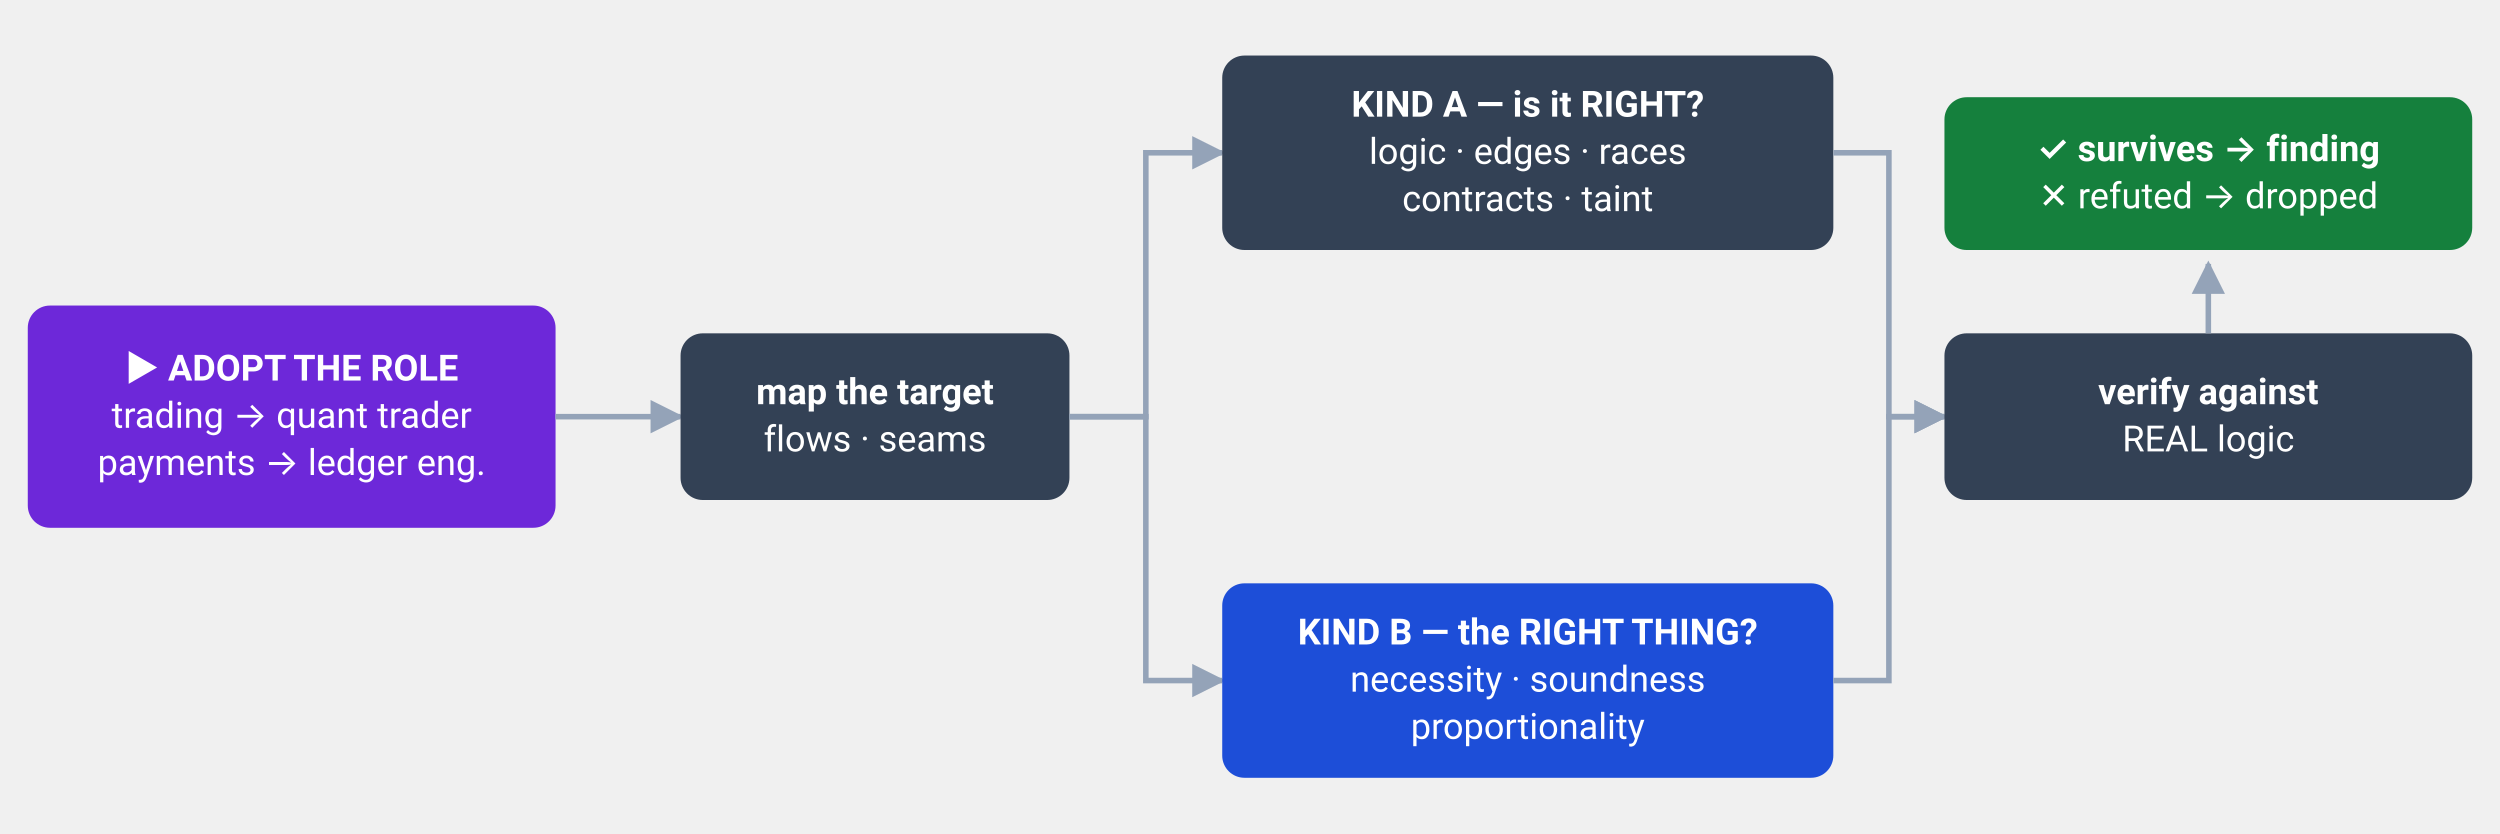
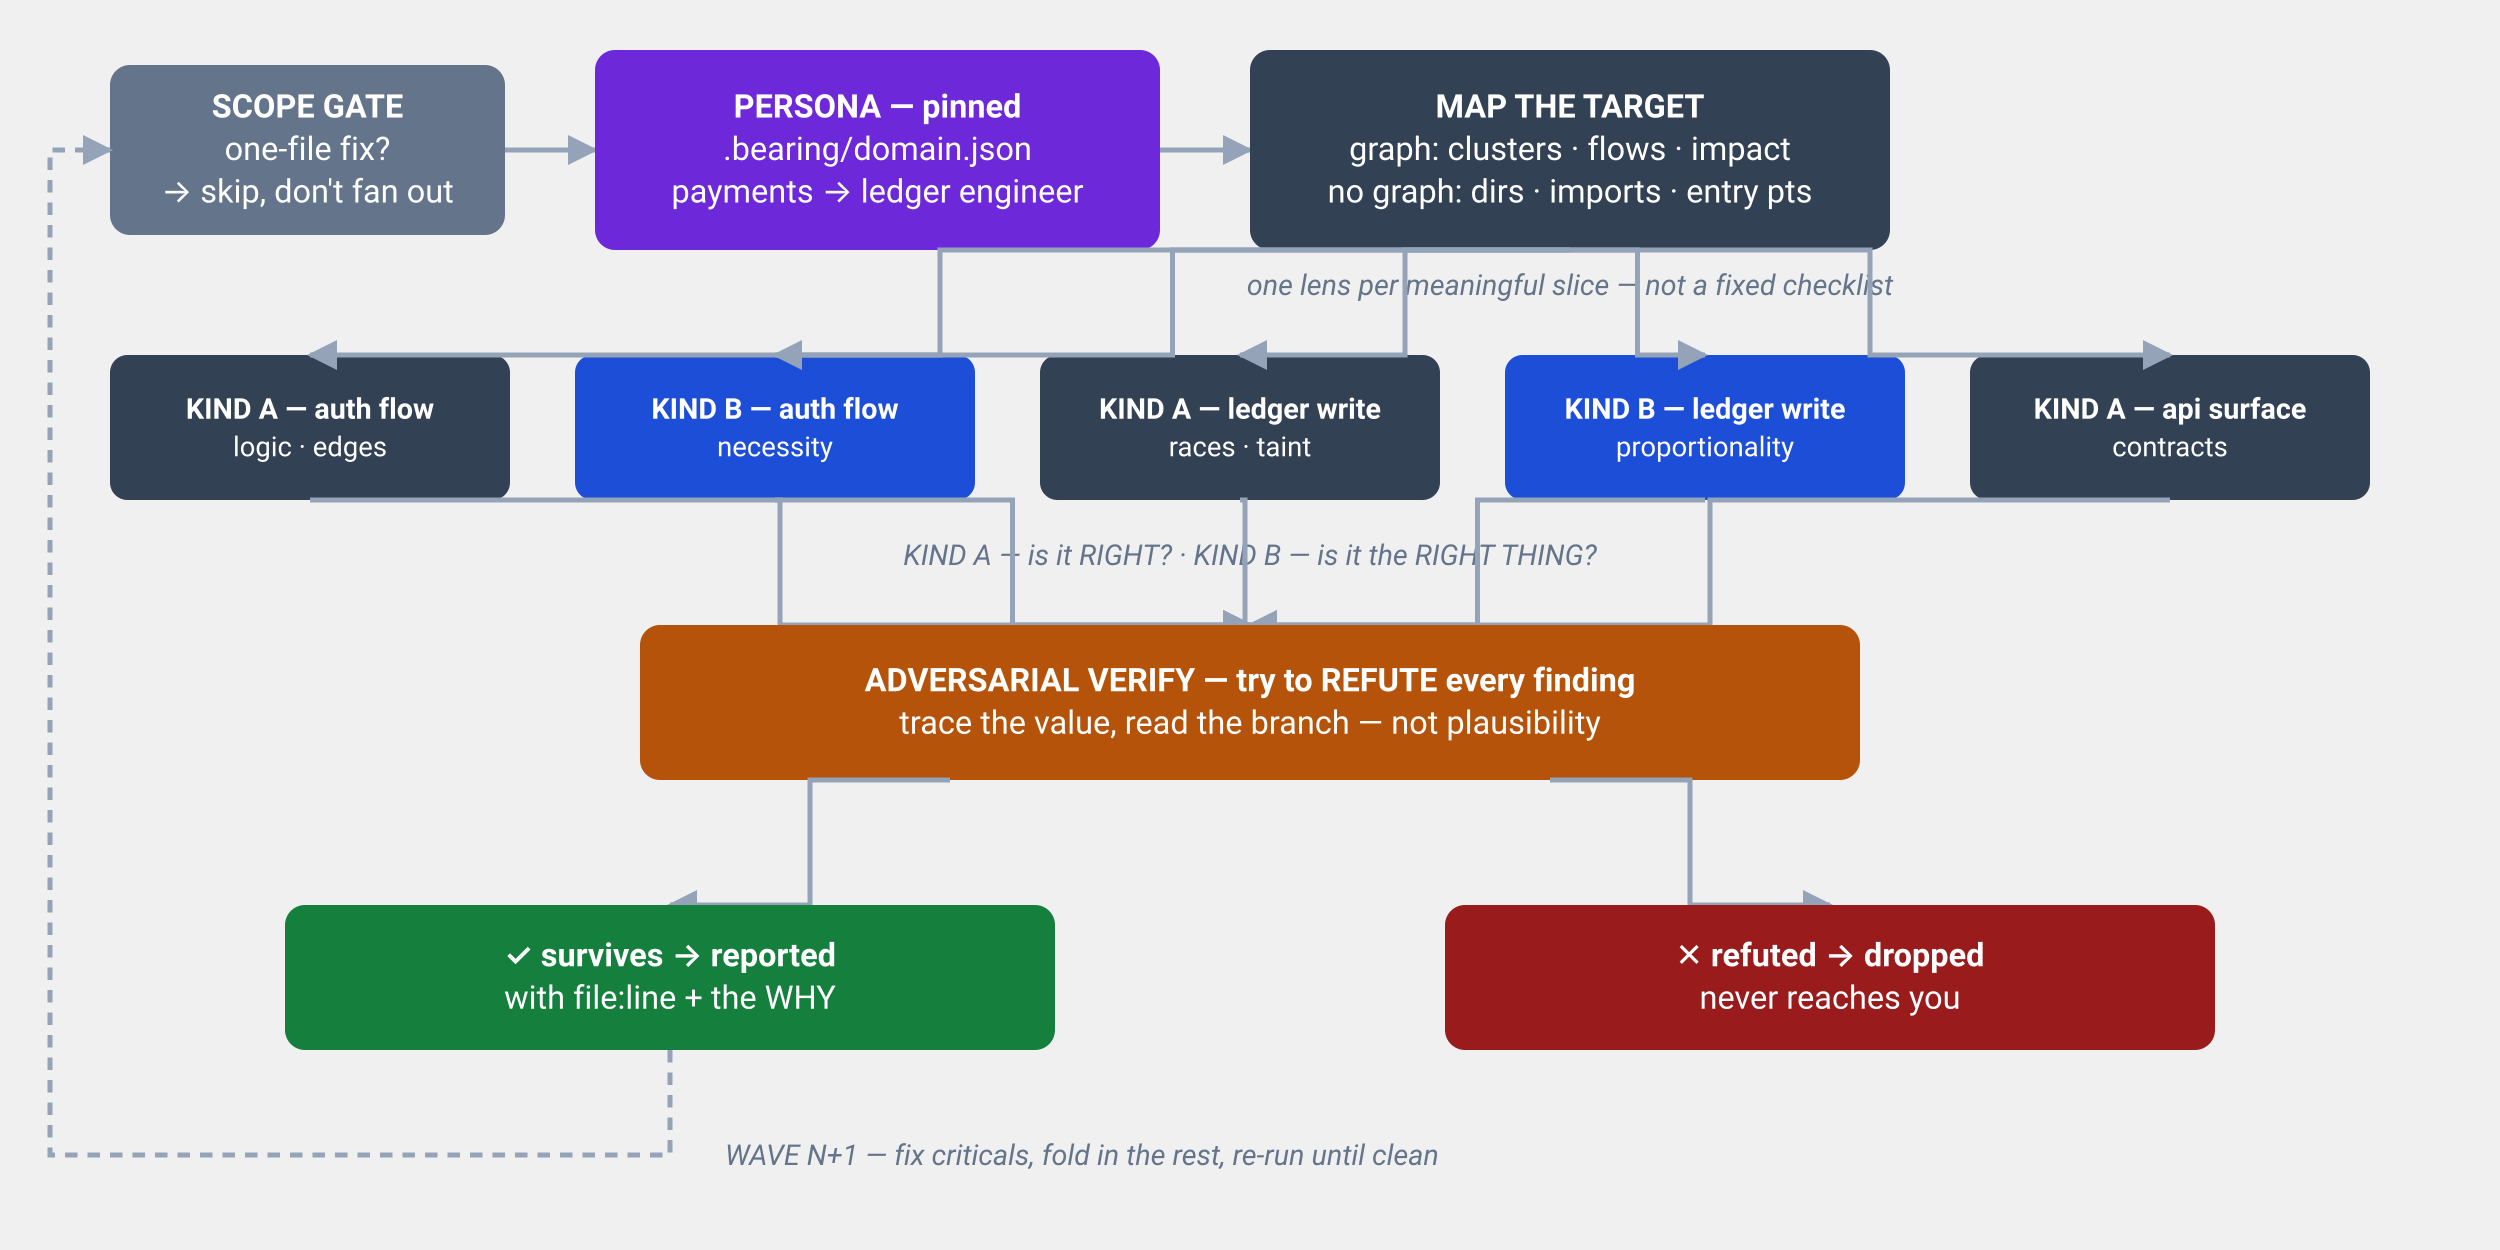
- <svg xmlns="http://www.w3.org/2000/svg" viewBox="0 0 900 300" width="900" height="300" role="img">
+ <svg xmlns="http://www.w3.org/2000/svg" viewBox="0 0 1000 500" width="1000" height="500" role="img">
  <defs>
    <marker id="a" viewBox="0 0 10 10" refX="9" refY="5" markerWidth="6" markerHeight="6" orient="auto-start-reverse">
      <path d="M0 0 L10 5 L0 10 z" fill="#94a3b8" />
    </marker>
  </defs>
-   <rect x="10" y="110" width="190" height="80" rx="8" fill="#6d28d9" />
-   <text x="105" y="137" font-family="-apple-system,BlinkMacSystemFont,'Segoe UI',Roboto,sans-serif" font-size="13" font-weight="600" fill="#fff" text-anchor="middle">▶  ADOPT THE ROLE</text>
-   <text x="105" y="154" font-family="-apple-system,BlinkMacSystemFont,'Segoe UI',Roboto,sans-serif" font-size="13" font-weight="400" fill="#fff" text-anchor="middle">trading → quant trader</text>
-   <text x="105" y="171" font-family="-apple-system,BlinkMacSystemFont,'Segoe UI',Roboto,sans-serif" font-size="13" font-weight="400" fill="#fff" text-anchor="middle">payments → ledger eng.</text>
-   <path d="M200 150 L245 150" stroke="#94a3b8" stroke-width="2" fill="none" marker-end="url(#a)" />
-   <rect x="245" y="120" width="140" height="60" rx="8" fill="#334155" />
-   <text x="315" y="145.5" font-family="-apple-system,BlinkMacSystemFont,'Segoe UI',Roboto,sans-serif" font-size="13" font-weight="600" fill="#fff" text-anchor="middle">map the target</text>
-   <text x="315" y="162.5" font-family="-apple-system,BlinkMacSystemFont,'Segoe UI',Roboto,sans-serif" font-size="13" font-weight="400" fill="#fff" text-anchor="middle">flows · seams</text>
-   <path d="M385 150 H412.5 V55 H440" stroke="#94a3b8" stroke-width="2" fill="none" marker-end="url(#a)" />
-   <path d="M385 150 H412.5 V245 H440" stroke="#94a3b8" stroke-width="2" fill="none" marker-end="url(#a)" />
-   <rect x="440" y="20" width="220" height="70" rx="8" fill="#334155" />
-   <text x="550" y="42" font-family="-apple-system,BlinkMacSystemFont,'Segoe UI',Roboto,sans-serif" font-size="13" font-weight="600" fill="#fff" text-anchor="middle">KIND A — is it RIGHT?</text>
-   <text x="550" y="59" font-family="-apple-system,BlinkMacSystemFont,'Segoe UI',Roboto,sans-serif" font-size="13" font-weight="400" fill="#fff" text-anchor="middle">logic · edges · races</text>
-   <text x="550" y="76" font-family="-apple-system,BlinkMacSystemFont,'Segoe UI',Roboto,sans-serif" font-size="13" font-weight="400" fill="#fff" text-anchor="middle">contracts · taint</text>
-   <rect x="440" y="210" width="220" height="70" rx="8" fill="#1d4ed8" />
-   <text x="550" y="232" font-family="-apple-system,BlinkMacSystemFont,'Segoe UI',Roboto,sans-serif" font-size="13" font-weight="600" fill="#fff" text-anchor="middle">KIND B — the RIGHT THING?</text>
-   <text x="550" y="249" font-family="-apple-system,BlinkMacSystemFont,'Segoe UI',Roboto,sans-serif" font-size="13" font-weight="400" fill="#fff" text-anchor="middle">necessity · soundness</text>
-   <text x="550" y="266" font-family="-apple-system,BlinkMacSystemFont,'Segoe UI',Roboto,sans-serif" font-size="13" font-weight="400" fill="#fff" text-anchor="middle">proportionality</text>
-   <path d="M660 55 H680 V150 H700" stroke="#94a3b8" stroke-width="2" fill="none" marker-end="url(#a)" />
-   <path d="M660 245 H680 V150 H700" stroke="#94a3b8" stroke-width="2" fill="none" marker-end="url(#a)" />
-   <rect x="700" y="120" width="190" height="60" rx="8" fill="#334155" />
-   <text x="795" y="145.5" font-family="-apple-system,BlinkMacSystemFont,'Segoe UI',Roboto,sans-serif" font-size="13" font-weight="600" fill="#fff" text-anchor="middle">verify against</text>
-   <text x="795" y="162.5" font-family="-apple-system,BlinkMacSystemFont,'Segoe UI',Roboto,sans-serif" font-size="13" font-weight="400" fill="#fff" text-anchor="middle">REAL logic</text>
-   <path d="M795 120 L795 95" stroke="#94a3b8" stroke-width="2" fill="none" marker-end="url(#a)" />
-   <rect x="700" y="35" width="190" height="55" rx="8" fill="#15803d" />
-   <text x="795" y="58" font-family="-apple-system,BlinkMacSystemFont,'Segoe UI',Roboto,sans-serif" font-size="13" font-weight="600" fill="#fff" text-anchor="middle">✓  survives → finding</text>
-   <text x="795" y="75" font-family="-apple-system,BlinkMacSystemFont,'Segoe UI',Roboto,sans-serif" font-size="13" font-weight="400" fill="#fff" text-anchor="middle">✕  refuted → dropped</text>
+   <rect x="44" y="26" width="158" height="68" rx="8" fill="#64748b" />
+   <text x="123" y="47" font-family="-apple-system,BlinkMacSystemFont,'Segoe UI',Roboto,sans-serif" font-size="13" font-weight="600" fill="#fff" text-anchor="middle">SCOPE GATE</text>
+   <text x="123" y="64" font-family="-apple-system,BlinkMacSystemFont,'Segoe UI',Roboto,sans-serif" font-size="13" font-weight="400" fill="#fff" text-anchor="middle">one-file fix?</text>
+   <text x="123" y="81" font-family="-apple-system,BlinkMacSystemFont,'Segoe UI',Roboto,sans-serif" font-size="13" font-weight="400" fill="#fff" text-anchor="middle">→ skip, don't fan out</text>
+   <path d="M202 60 L238 60" stroke="#94a3b8" stroke-width="2" fill="none" marker-end="url(#a)" />
+   <rect x="238" y="20" width="226" height="80" rx="8" fill="#6d28d9" />
+   <text x="351" y="47" font-family="-apple-system,BlinkMacSystemFont,'Segoe UI',Roboto,sans-serif" font-size="13" font-weight="600" fill="#fff" text-anchor="middle">PERSONA — pinned</text>
+   <text x="351" y="64" font-family="-apple-system,BlinkMacSystemFont,'Segoe UI',Roboto,sans-serif" font-size="13" font-weight="400" fill="#fff" text-anchor="middle">.bearing/domain.json</text>
+   <text x="351" y="81" font-family="-apple-system,BlinkMacSystemFont,'Segoe UI',Roboto,sans-serif" font-size="13" font-weight="400" fill="#fff" text-anchor="middle">payments → ledger engineer</text>
+   <path d="M464 60 L500 60" stroke="#94a3b8" stroke-width="2" fill="none" marker-end="url(#a)" />
+   <rect x="500" y="20" width="256" height="80" rx="8" fill="#334155" />
+   <text x="628" y="47" font-family="-apple-system,BlinkMacSystemFont,'Segoe UI',Roboto,sans-serif" font-size="13" font-weight="600" fill="#fff" text-anchor="middle">MAP THE TARGET</text>
+   <text x="628" y="64" font-family="-apple-system,BlinkMacSystemFont,'Segoe UI',Roboto,sans-serif" font-size="13" font-weight="400" fill="#fff" text-anchor="middle">graph: clusters · flows · impact</text>
+   <text x="628" y="81" font-family="-apple-system,BlinkMacSystemFont,'Segoe UI',Roboto,sans-serif" font-size="13" font-weight="400" fill="#fff" text-anchor="middle">no graph: dirs · imports · entry pts</text>
+   <text x="628" y="118" font-family="-apple-system,BlinkMacSystemFont,'Segoe UI',Roboto,sans-serif" font-size="11.5" fill="#64748b" text-anchor="middle" font-style="italic">one lens per meaningful slice — not a fixed checklist</text>
+   <rect x="44" y="142" width="160" height="58" rx="7" fill="#334155" />
+   <text x="124" y="167.5" font-family="-apple-system,BlinkMacSystemFont,'Segoe UI',Roboto,sans-serif" font-size="11.5" font-weight="600" fill="#fff" text-anchor="middle">KIND A — auth flow</text>
+   <text x="124" y="182.5" font-family="-apple-system,BlinkMacSystemFont,'Segoe UI',Roboto,sans-serif" font-size="11" font-weight="400" fill="#fff" text-anchor="middle">logic · edges</text>
+   <rect x="230" y="142" width="160" height="58" rx="7" fill="#1d4ed8" />
+   <text x="310" y="167.5" font-family="-apple-system,BlinkMacSystemFont,'Segoe UI',Roboto,sans-serif" font-size="11.5" font-weight="600" fill="#fff" text-anchor="middle">KIND B — auth flow</text>
+   <text x="310" y="182.5" font-family="-apple-system,BlinkMacSystemFont,'Segoe UI',Roboto,sans-serif" font-size="11" font-weight="400" fill="#fff" text-anchor="middle">necessity</text>
+   <rect x="416" y="142" width="160" height="58" rx="7" fill="#334155" />
+   <text x="496" y="167.5" font-family="-apple-system,BlinkMacSystemFont,'Segoe UI',Roboto,sans-serif" font-size="11.5" font-weight="600" fill="#fff" text-anchor="middle">KIND A — ledger write</text>
+   <text x="496" y="182.5" font-family="-apple-system,BlinkMacSystemFont,'Segoe UI',Roboto,sans-serif" font-size="11" font-weight="400" fill="#fff" text-anchor="middle">races · taint</text>
+   <rect x="602" y="142" width="160" height="58" rx="7" fill="#1d4ed8" />
+   <text x="682" y="167.5" font-family="-apple-system,BlinkMacSystemFont,'Segoe UI',Roboto,sans-serif" font-size="11.5" font-weight="600" fill="#fff" text-anchor="middle">KIND B — ledger write</text>
+   <text x="682" y="182.5" font-family="-apple-system,BlinkMacSystemFont,'Segoe UI',Roboto,sans-serif" font-size="11" font-weight="400" fill="#fff" text-anchor="middle">proportionality</text>
+   <rect x="788" y="142" width="160" height="58" rx="7" fill="#334155" />
+   <text x="868" y="167.5" font-family="-apple-system,BlinkMacSystemFont,'Segoe UI',Roboto,sans-serif" font-size="11.5" font-weight="600" fill="#fff" text-anchor="middle">KIND A — api surface</text>
+   <text x="868" y="182.5" font-family="-apple-system,BlinkMacSystemFont,'Segoe UI',Roboto,sans-serif" font-size="11" font-weight="400" fill="#fff" text-anchor="middle">contracts</text>
+   <path d="M628 100 H376 V142 H124" stroke="#94a3b8" stroke-width="2" fill="none" marker-end="url(#a)" />
+   <path d="M628 100 H469 V142 H310" stroke="#94a3b8" stroke-width="2" fill="none" marker-end="url(#a)" />
+   <path d="M628 100 H562 V142 H496" stroke="#94a3b8" stroke-width="2" fill="none" marker-end="url(#a)" />
+   <path d="M628 100 H655 V142 H682" stroke="#94a3b8" stroke-width="2" fill="none" marker-end="url(#a)" />
+   <path d="M628 100 H748 V142 H868" stroke="#94a3b8" stroke-width="2" fill="none" marker-end="url(#a)" />
+   <text x="500" y="226" font-family="-apple-system,BlinkMacSystemFont,'Segoe UI',Roboto,sans-serif" font-size="11.5" fill="#64748b" text-anchor="middle" font-style="italic">KIND A — is it RIGHT?    ·    KIND B — is it the RIGHT THING?</text>
+   <path d="M124 200 H312 V250 H500" stroke="#94a3b8" stroke-width="2" fill="none" marker-end="url(#a)" />
+   <path d="M310 200 H405 V250 H500" stroke="#94a3b8" stroke-width="2" fill="none" marker-end="url(#a)" />
+   <path d="M496 200 H498 V250 H500" stroke="#94a3b8" stroke-width="2" fill="none" marker-end="url(#a)" />
+   <path d="M682 200 H591 V250 H500" stroke="#94a3b8" stroke-width="2" fill="none" marker-end="url(#a)" />
+   <path d="M868 200 H684 V250 H500" stroke="#94a3b8" stroke-width="2" fill="none" marker-end="url(#a)" />
+   <rect x="256" y="250" width="488" height="62" rx="8" fill="#b45309" />
+   <text x="500" y="276.5" font-family="-apple-system,BlinkMacSystemFont,'Segoe UI',Roboto,sans-serif" font-size="13" font-weight="600" fill="#fff" text-anchor="middle">ADVERSARIAL VERIFY — try to REFUTE every finding</text>
+   <text x="500" y="293.5" font-family="-apple-system,BlinkMacSystemFont,'Segoe UI',Roboto,sans-serif" font-size="13" font-weight="400" fill="#fff" text-anchor="middle">trace the value, read the branch — not plausibility</text>
+   <path d="M380 312 H324 V362 H268" stroke="#94a3b8" stroke-width="2" fill="none" marker-end="url(#a)" />
+   <path d="M620 312 H676 V362 H732" stroke="#94a3b8" stroke-width="2" fill="none" marker-end="url(#a)" />
+   <rect x="114" y="362" width="308" height="58" rx="8" fill="#15803d" />
+   <text x="268" y="386.5" font-family="-apple-system,BlinkMacSystemFont,'Segoe UI',Roboto,sans-serif" font-size="13" font-weight="600" fill="#fff" text-anchor="middle">✓  survives → reported</text>
+   <text x="268" y="403.5" font-family="-apple-system,BlinkMacSystemFont,'Segoe UI',Roboto,sans-serif" font-size="13" font-weight="400" fill="#fff" text-anchor="middle">with file:line + the WHY</text>
+   <rect x="578" y="362" width="308" height="58" rx="8" fill="#991b1b" />
+   <text x="732" y="386.5" font-family="-apple-system,BlinkMacSystemFont,'Segoe UI',Roboto,sans-serif" font-size="13" font-weight="600" fill="#fff" text-anchor="middle">✕  refuted → dropped</text>
+   <text x="732" y="403.5" font-family="-apple-system,BlinkMacSystemFont,'Segoe UI',Roboto,sans-serif" font-size="13" font-weight="400" fill="#fff" text-anchor="middle">never reaches you</text>
+   <path d="M268 420 V462 H20 V60 H44" stroke="#94a3b8" stroke-width="2" stroke-dasharray="5 4" fill="none" marker-end="url(#a)" />
+   <text x="290" y="466" font-family="-apple-system,BlinkMacSystemFont,'Segoe UI',Roboto,sans-serif" font-size="11.5" fill="#64748b" font-style="italic">WAVE N+1 — fix criticals, fold in the rest, re-run until clean</text>
</svg>
